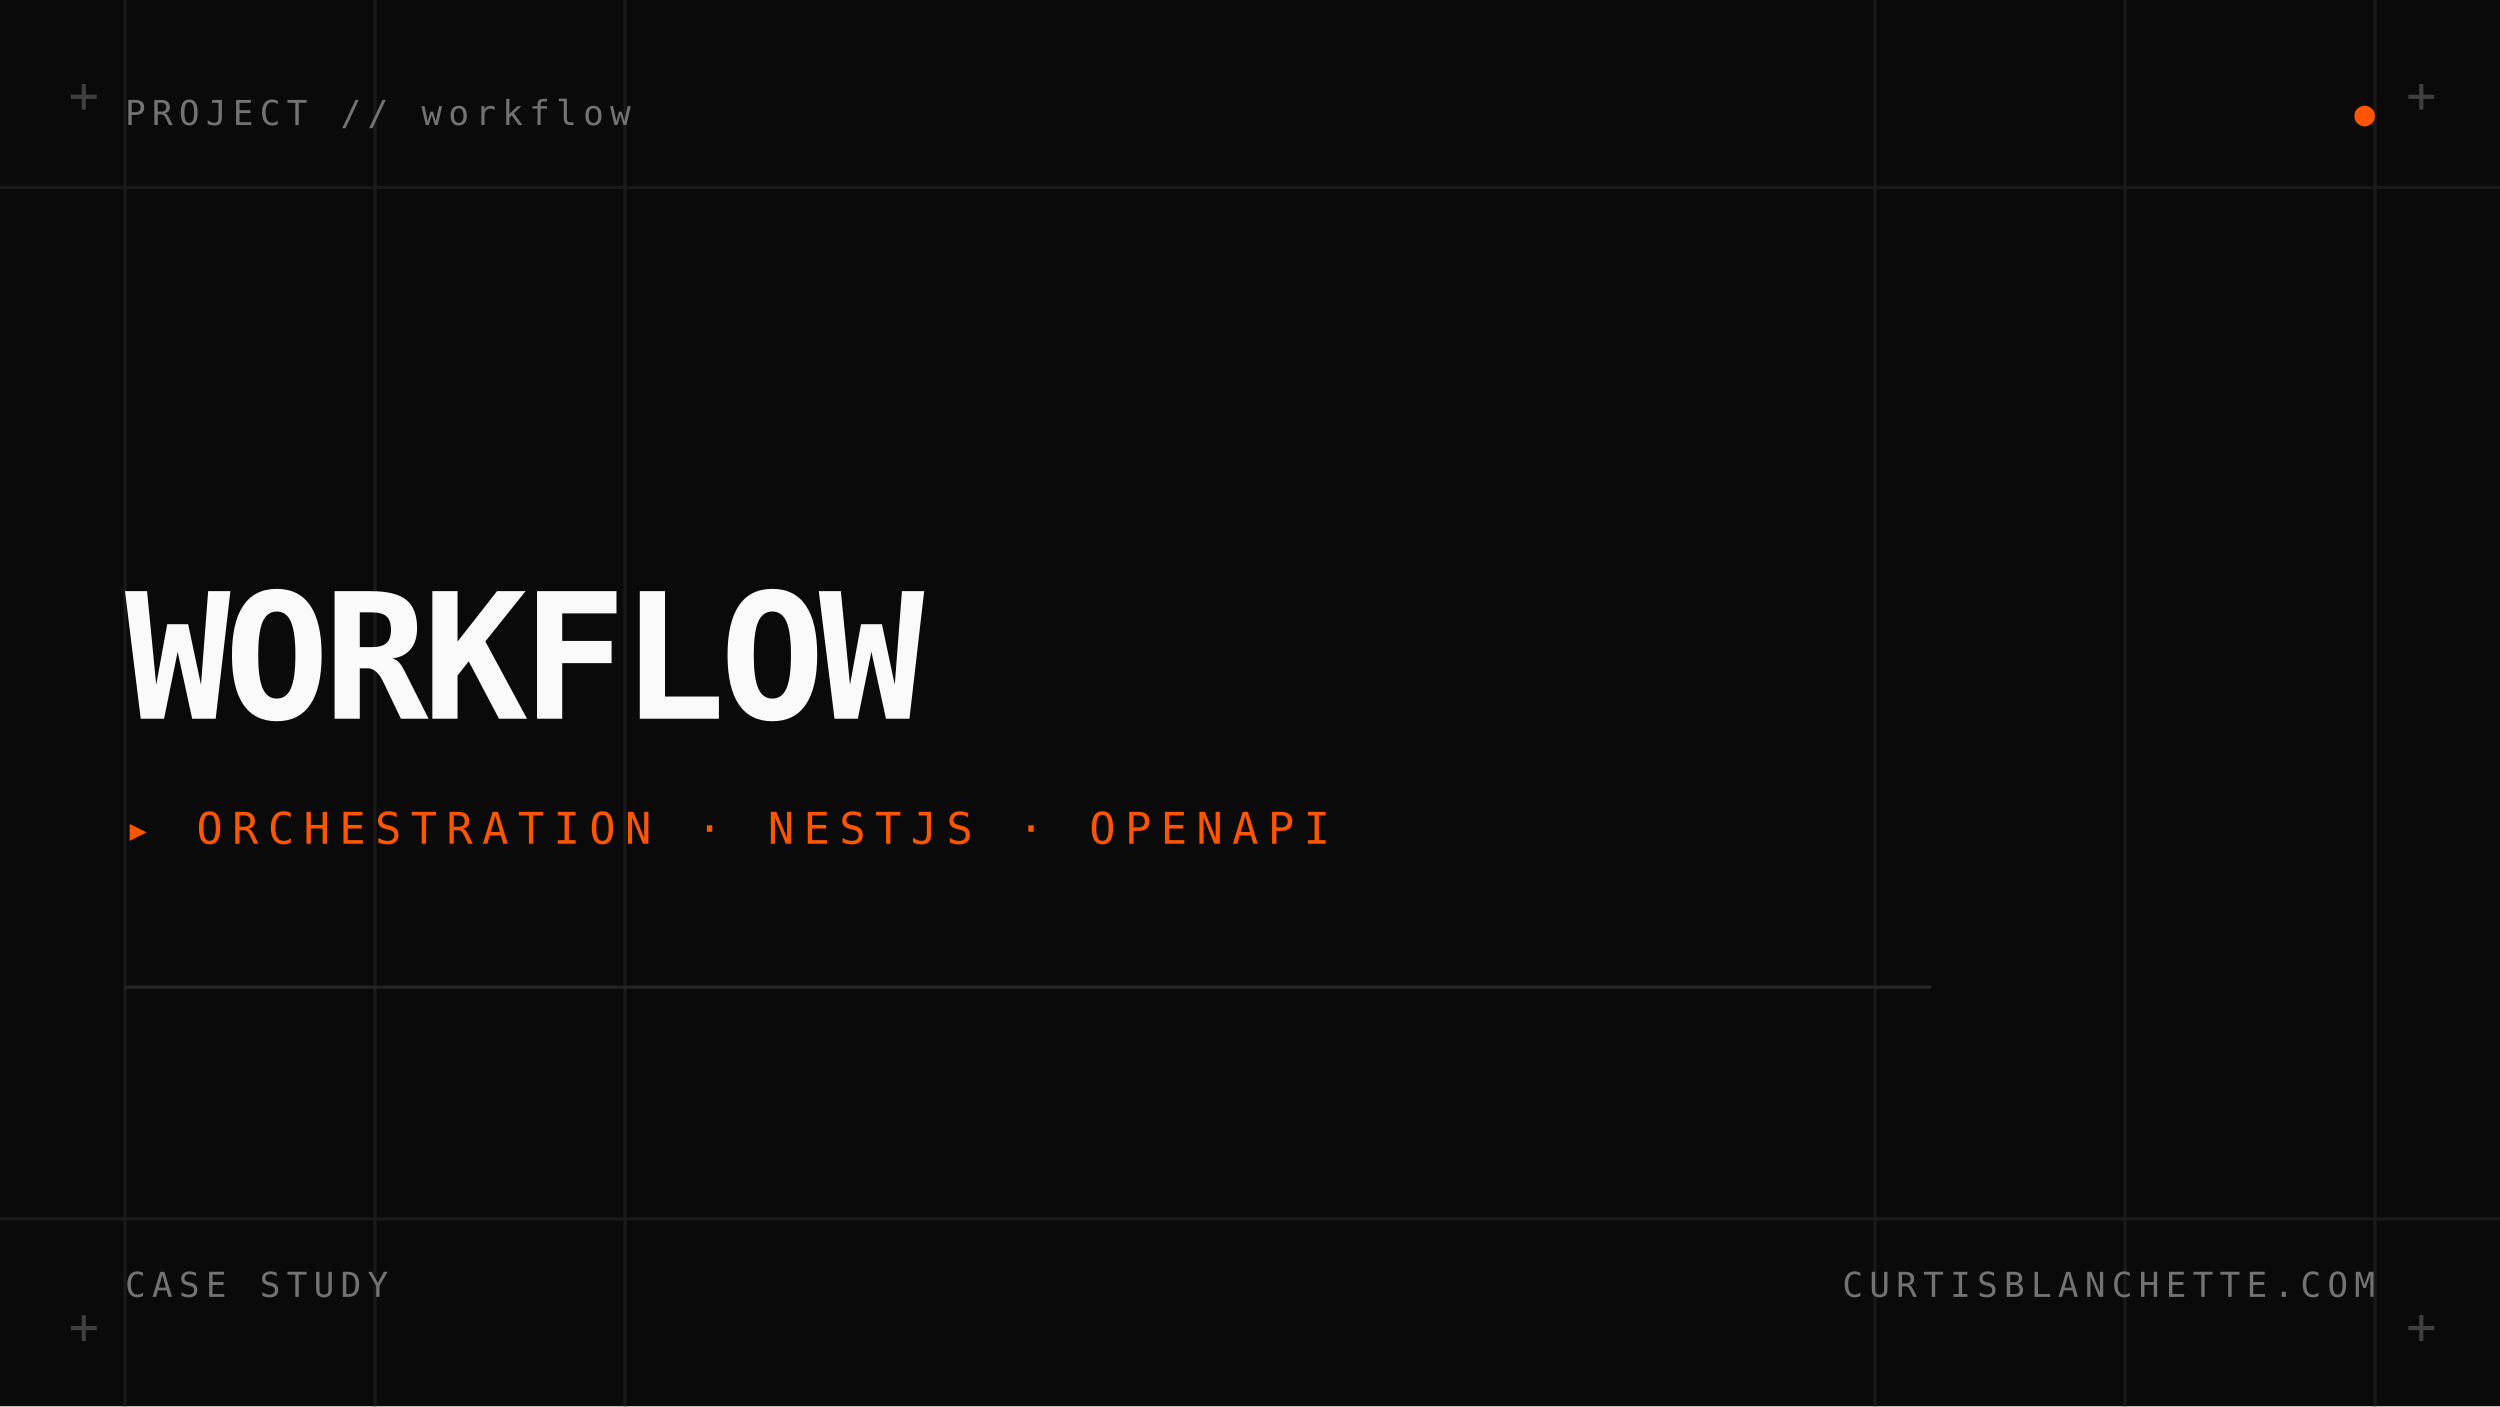
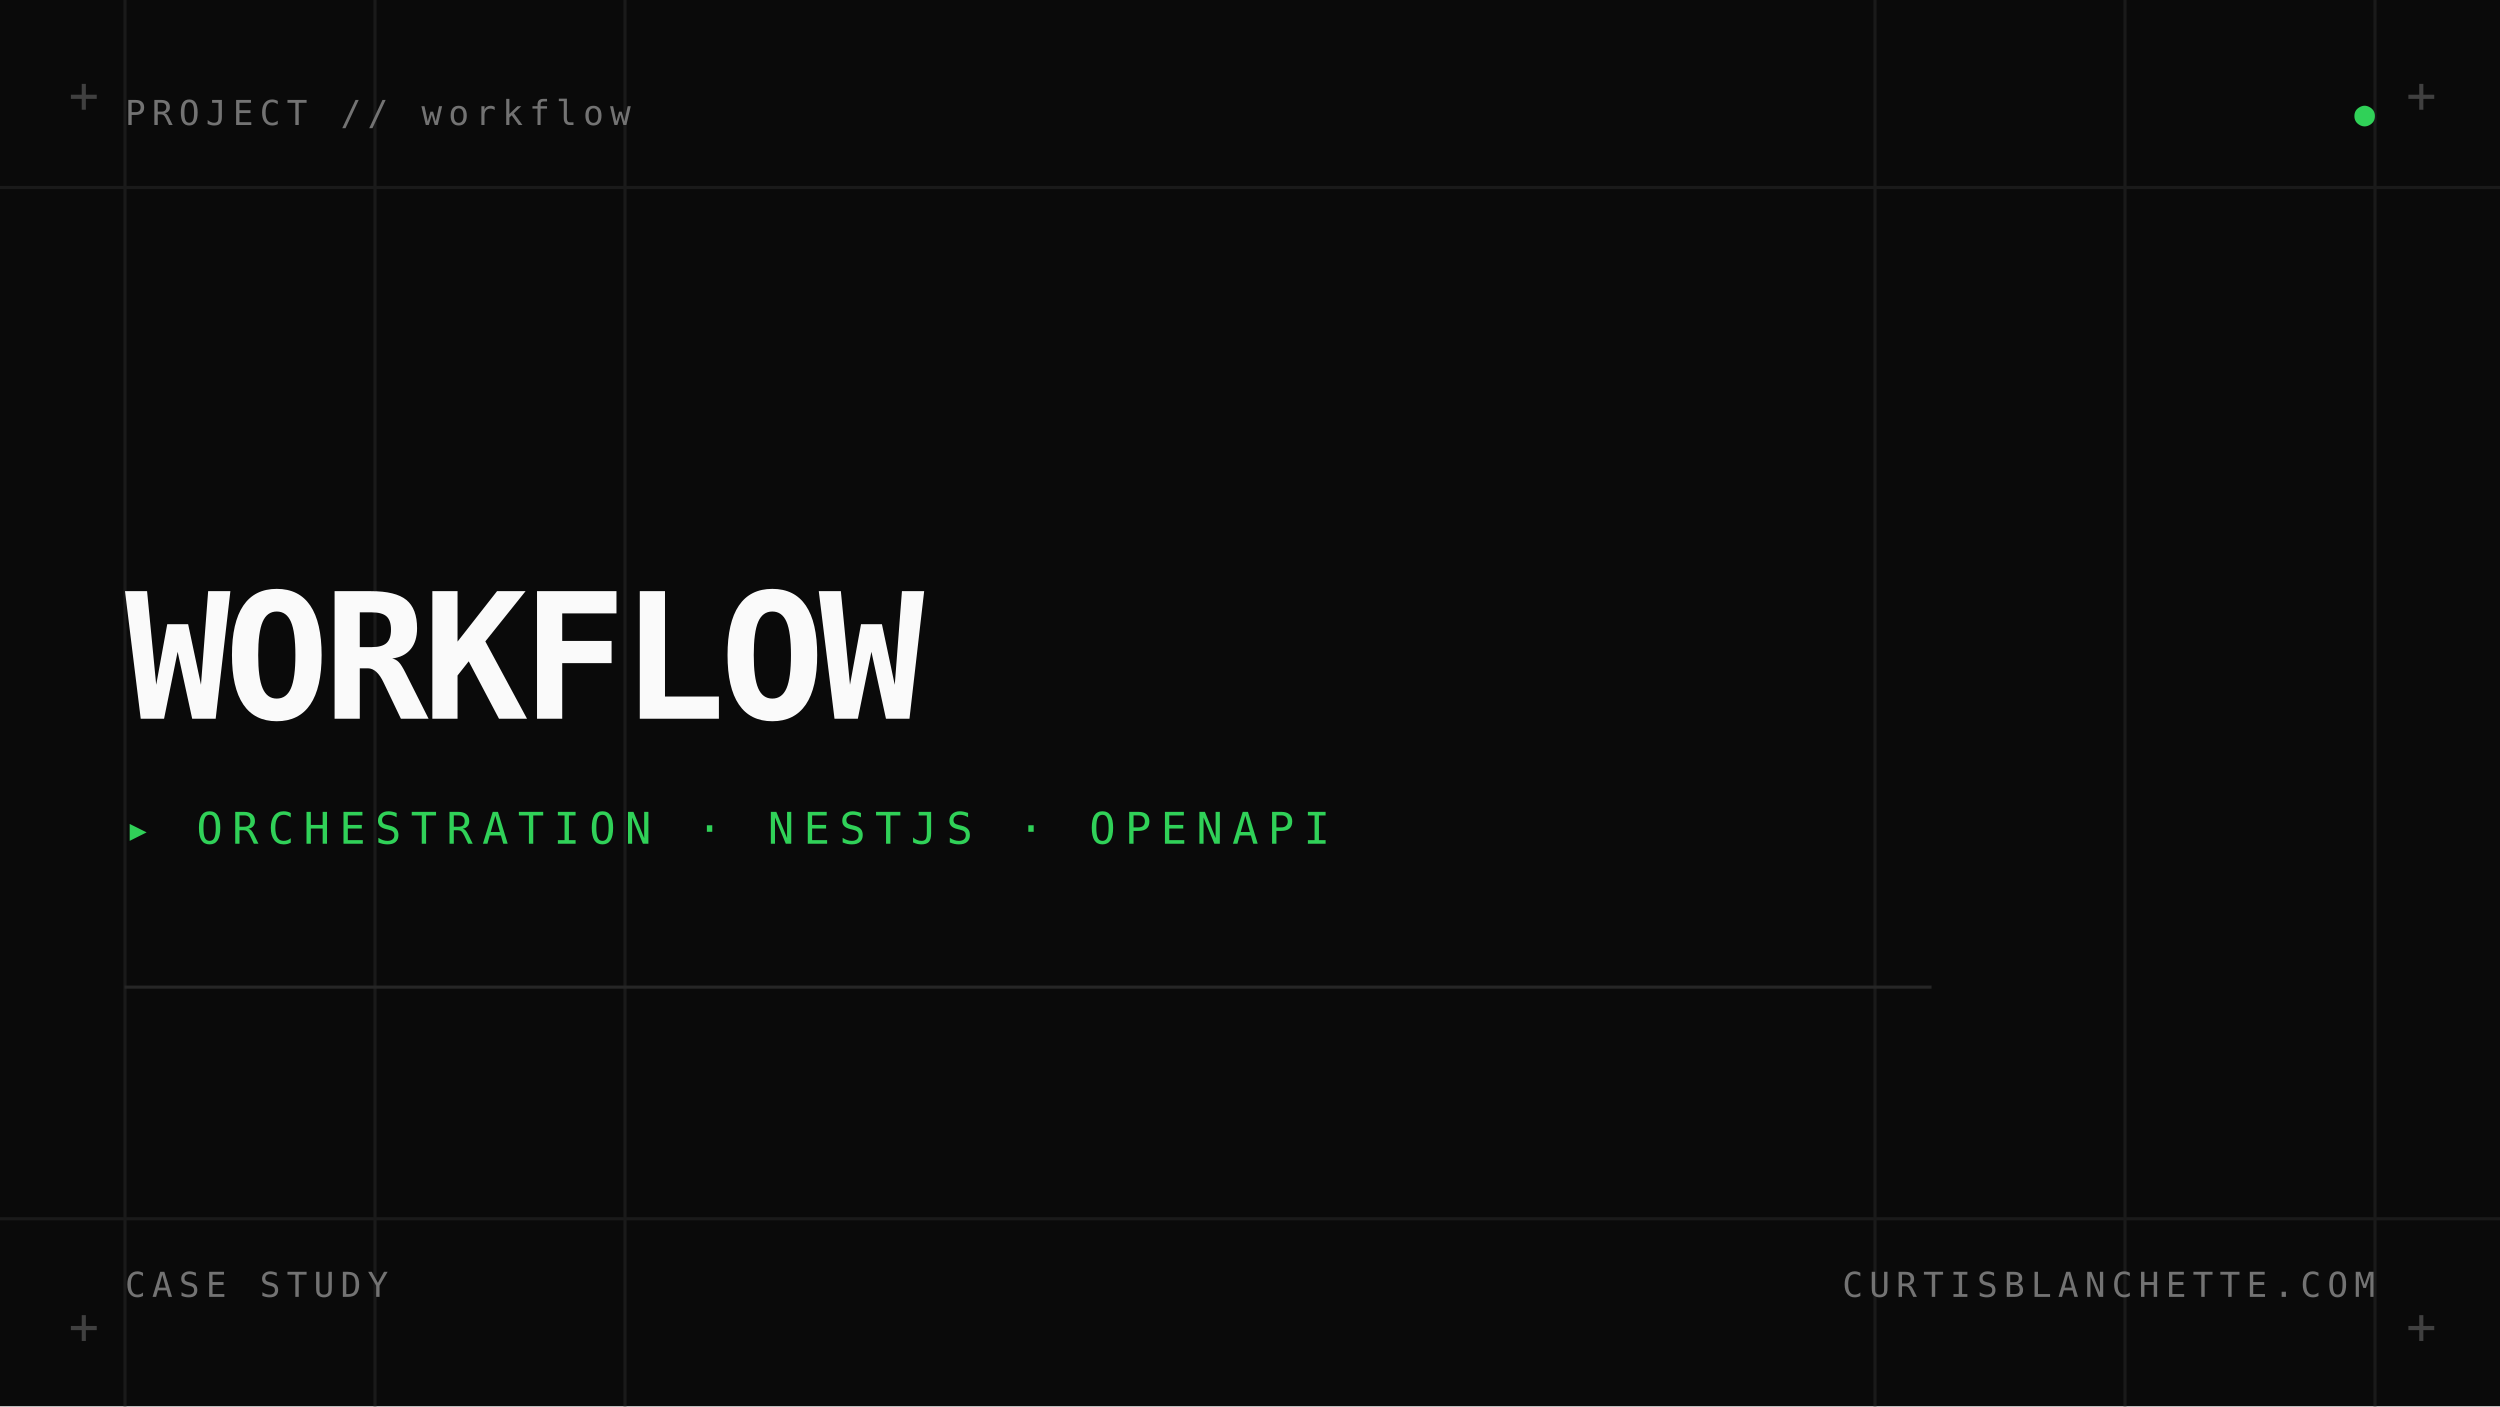
<svg xmlns="http://www.w3.org/2000/svg" viewBox="0 0 800 450" preserveAspectRatio="xMidYMid slice">
  <rect width="800" height="450" fill="#0a0a0a" />
  <g stroke="#1a1a1a" stroke-width="1">
    <line x1="40" y1="0" x2="40" y2="450" />
    <line x1="120" y1="0" x2="120" y2="450" />
    <line x1="200" y1="0" x2="200" y2="450" />
    <line x1="600" y1="0" x2="600" y2="450" />
    <line x1="680" y1="0" x2="680" y2="450" />
    <line x1="760" y1="0" x2="760" y2="450" />
    <line x1="0" y1="60" x2="800" y2="60" />
    <line x1="0" y1="390" x2="800" y2="390" />
  </g>
  <g fill="#404040" font-family="IBM Plex Mono, ui-monospace, monospace" font-size="16">
    <text x="22" y="36">+</text>
    <text x="770" y="36">+</text>
    <text x="22" y="430">+</text>
    <text x="770" y="430">+</text>
  </g>
  <g font-family="IBM Plex Mono, ui-monospace, monospace" fill="#737373" font-size="11" letter-spacing="2">
    <text x="40" y="40">PROJECT // workflow</text>
-     <text x="760" y="40" text-anchor="end" fill="#ff5500">●</text>
+     <text x="760" y="40" text-anchor="end" fill="#30d158">●</text>
  </g>
  <g font-family="IBM Plex Mono, ui-monospace, monospace">
    <text x="40" y="230" fill="#fafafa" font-size="56" font-weight="700" letter-spacing="-2">WORKFLOW</text>
-     <text x="40" y="270" fill="#ff5500" font-size="14" letter-spacing="3">▸ ORCHESTRATION · NESTJS · OPENAPI</text>
+     <text x="40" y="270" fill="#30d158" font-size="14" letter-spacing="3">▸ ORCHESTRATION · NESTJS · OPENAPI</text>
  </g>
  <g font-family="IBM Plex Mono, ui-monospace, monospace" fill="#262626" font-size="12">
    <text x="40" y="320">────────────────────────────────────────────────────────────────────────────────</text>
  </g>
  <g font-family="IBM Plex Mono, ui-monospace, monospace" fill="#737373" font-size="11" letter-spacing="2">
    <text x="40" y="415">CASE STUDY</text>
    <text x="760" y="415" text-anchor="end">CURTISBLANCHETTE.COM</text>
  </g>
</svg>
